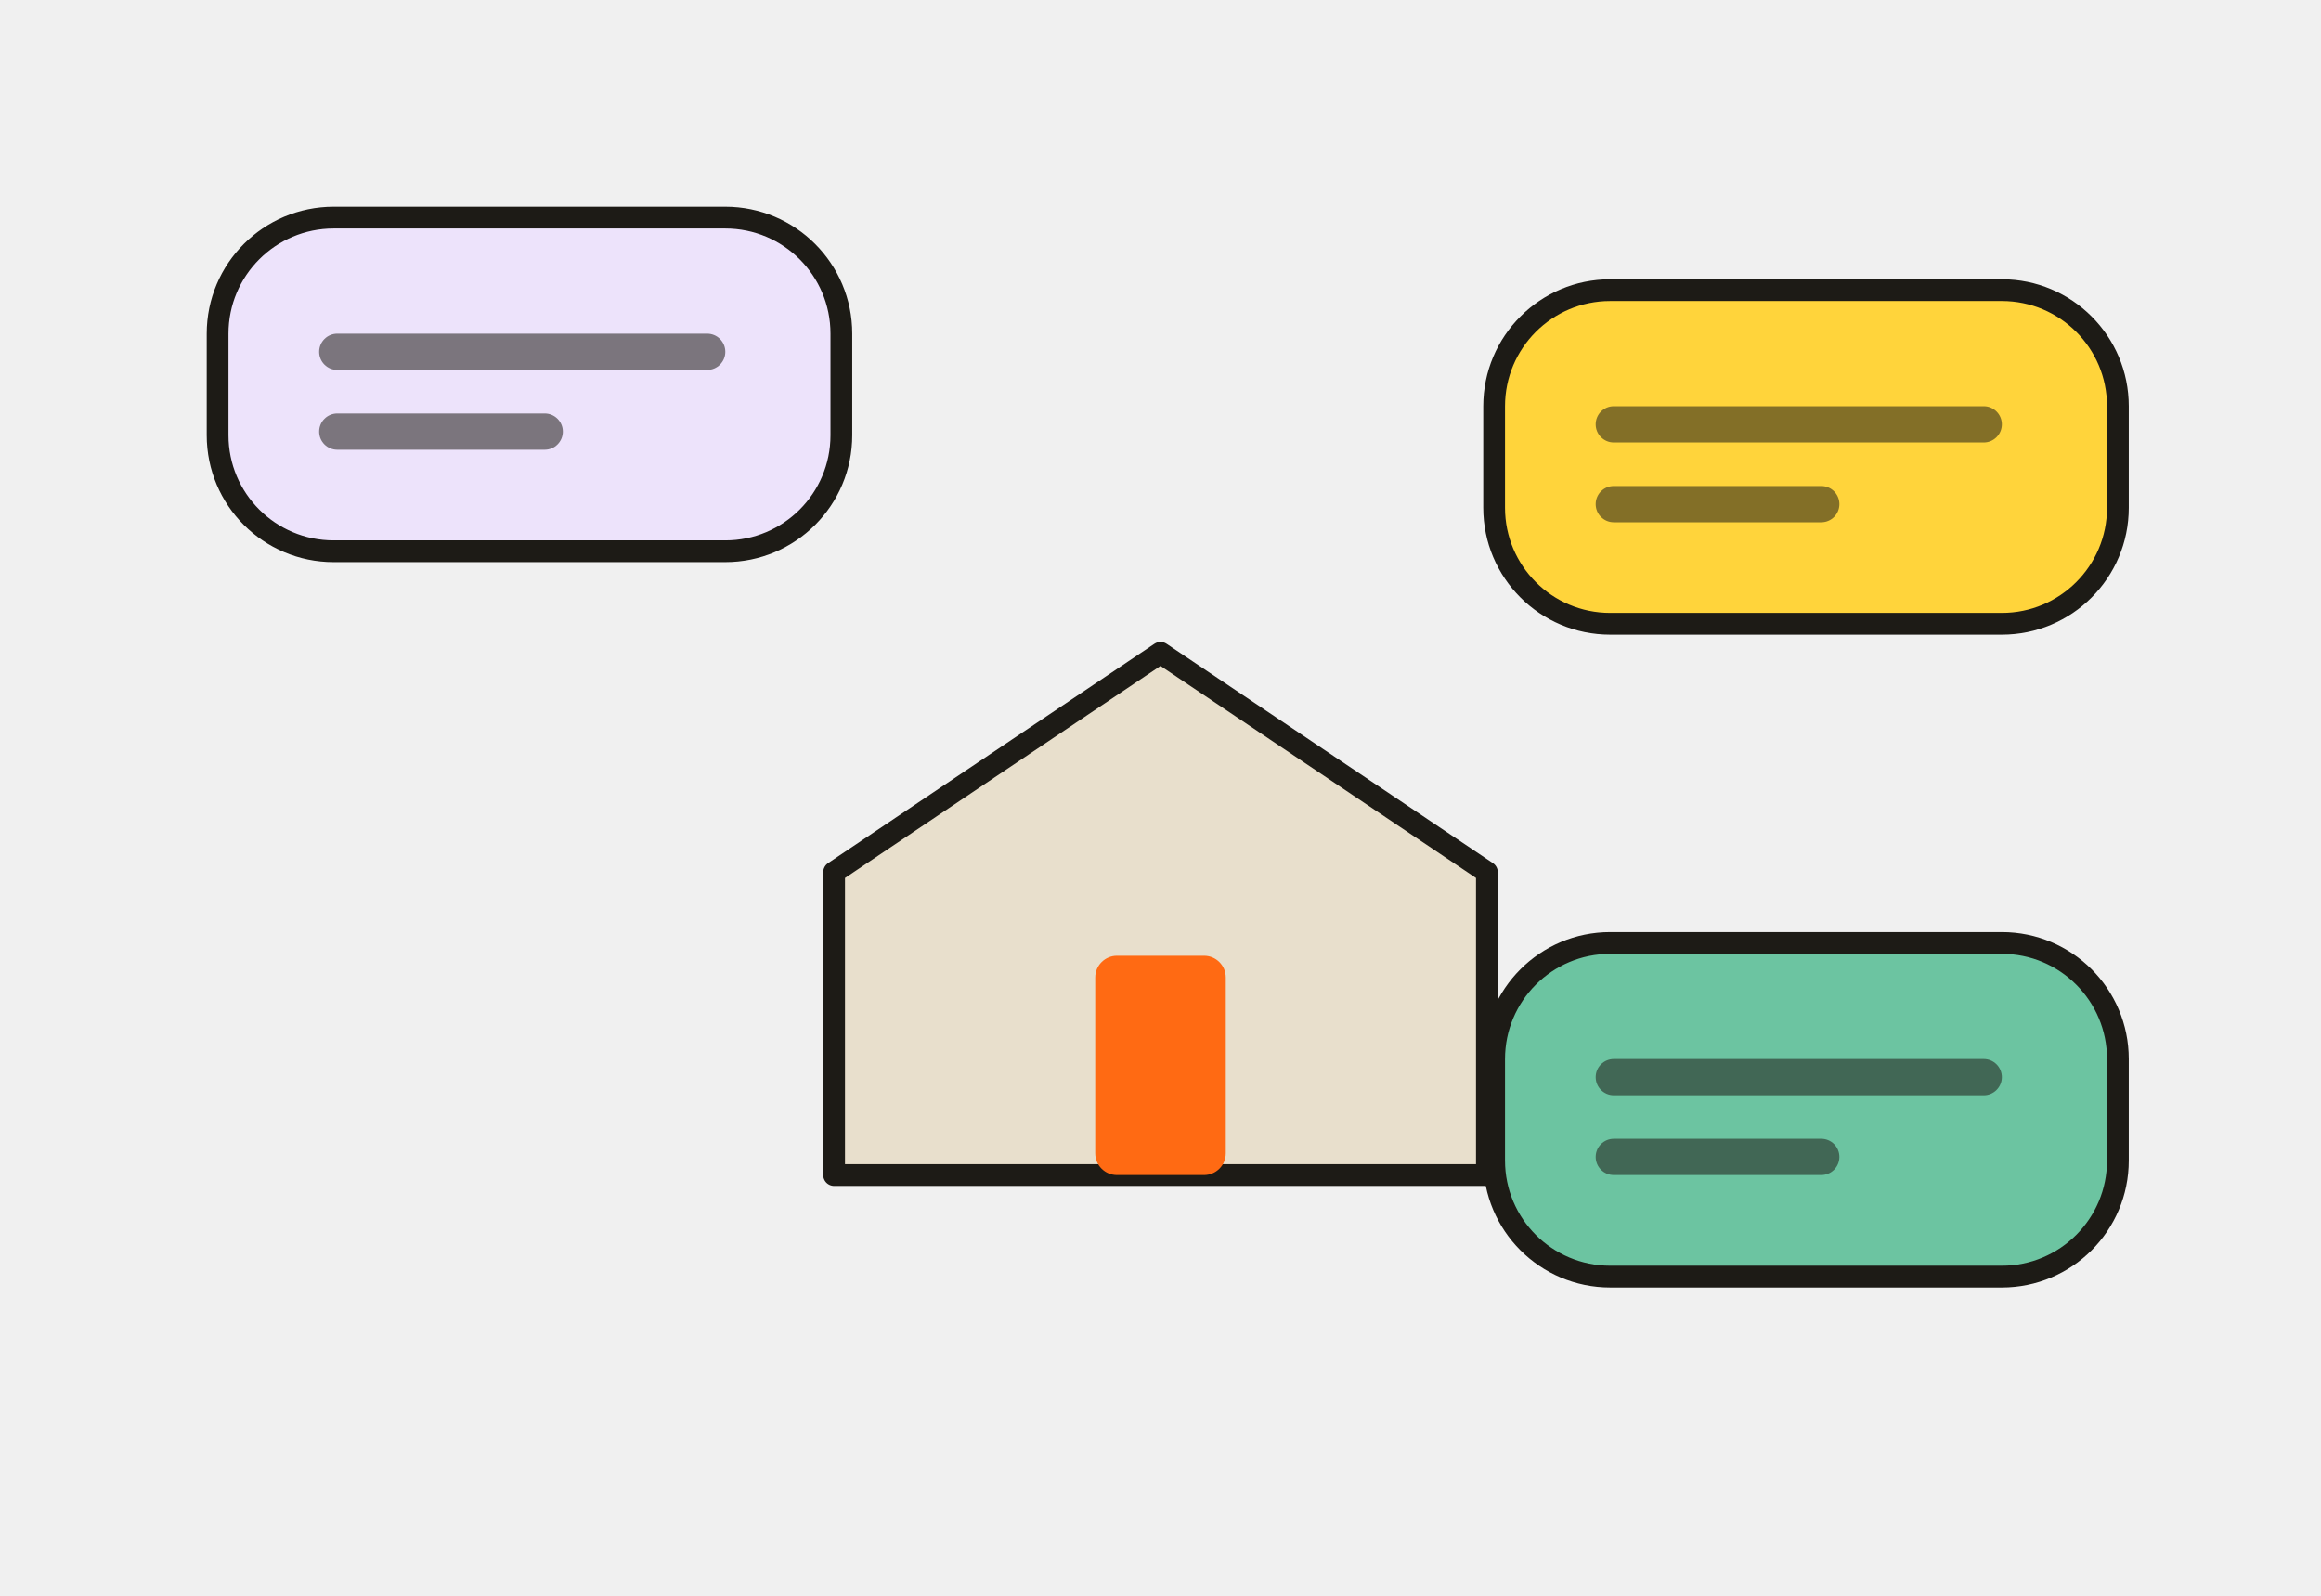
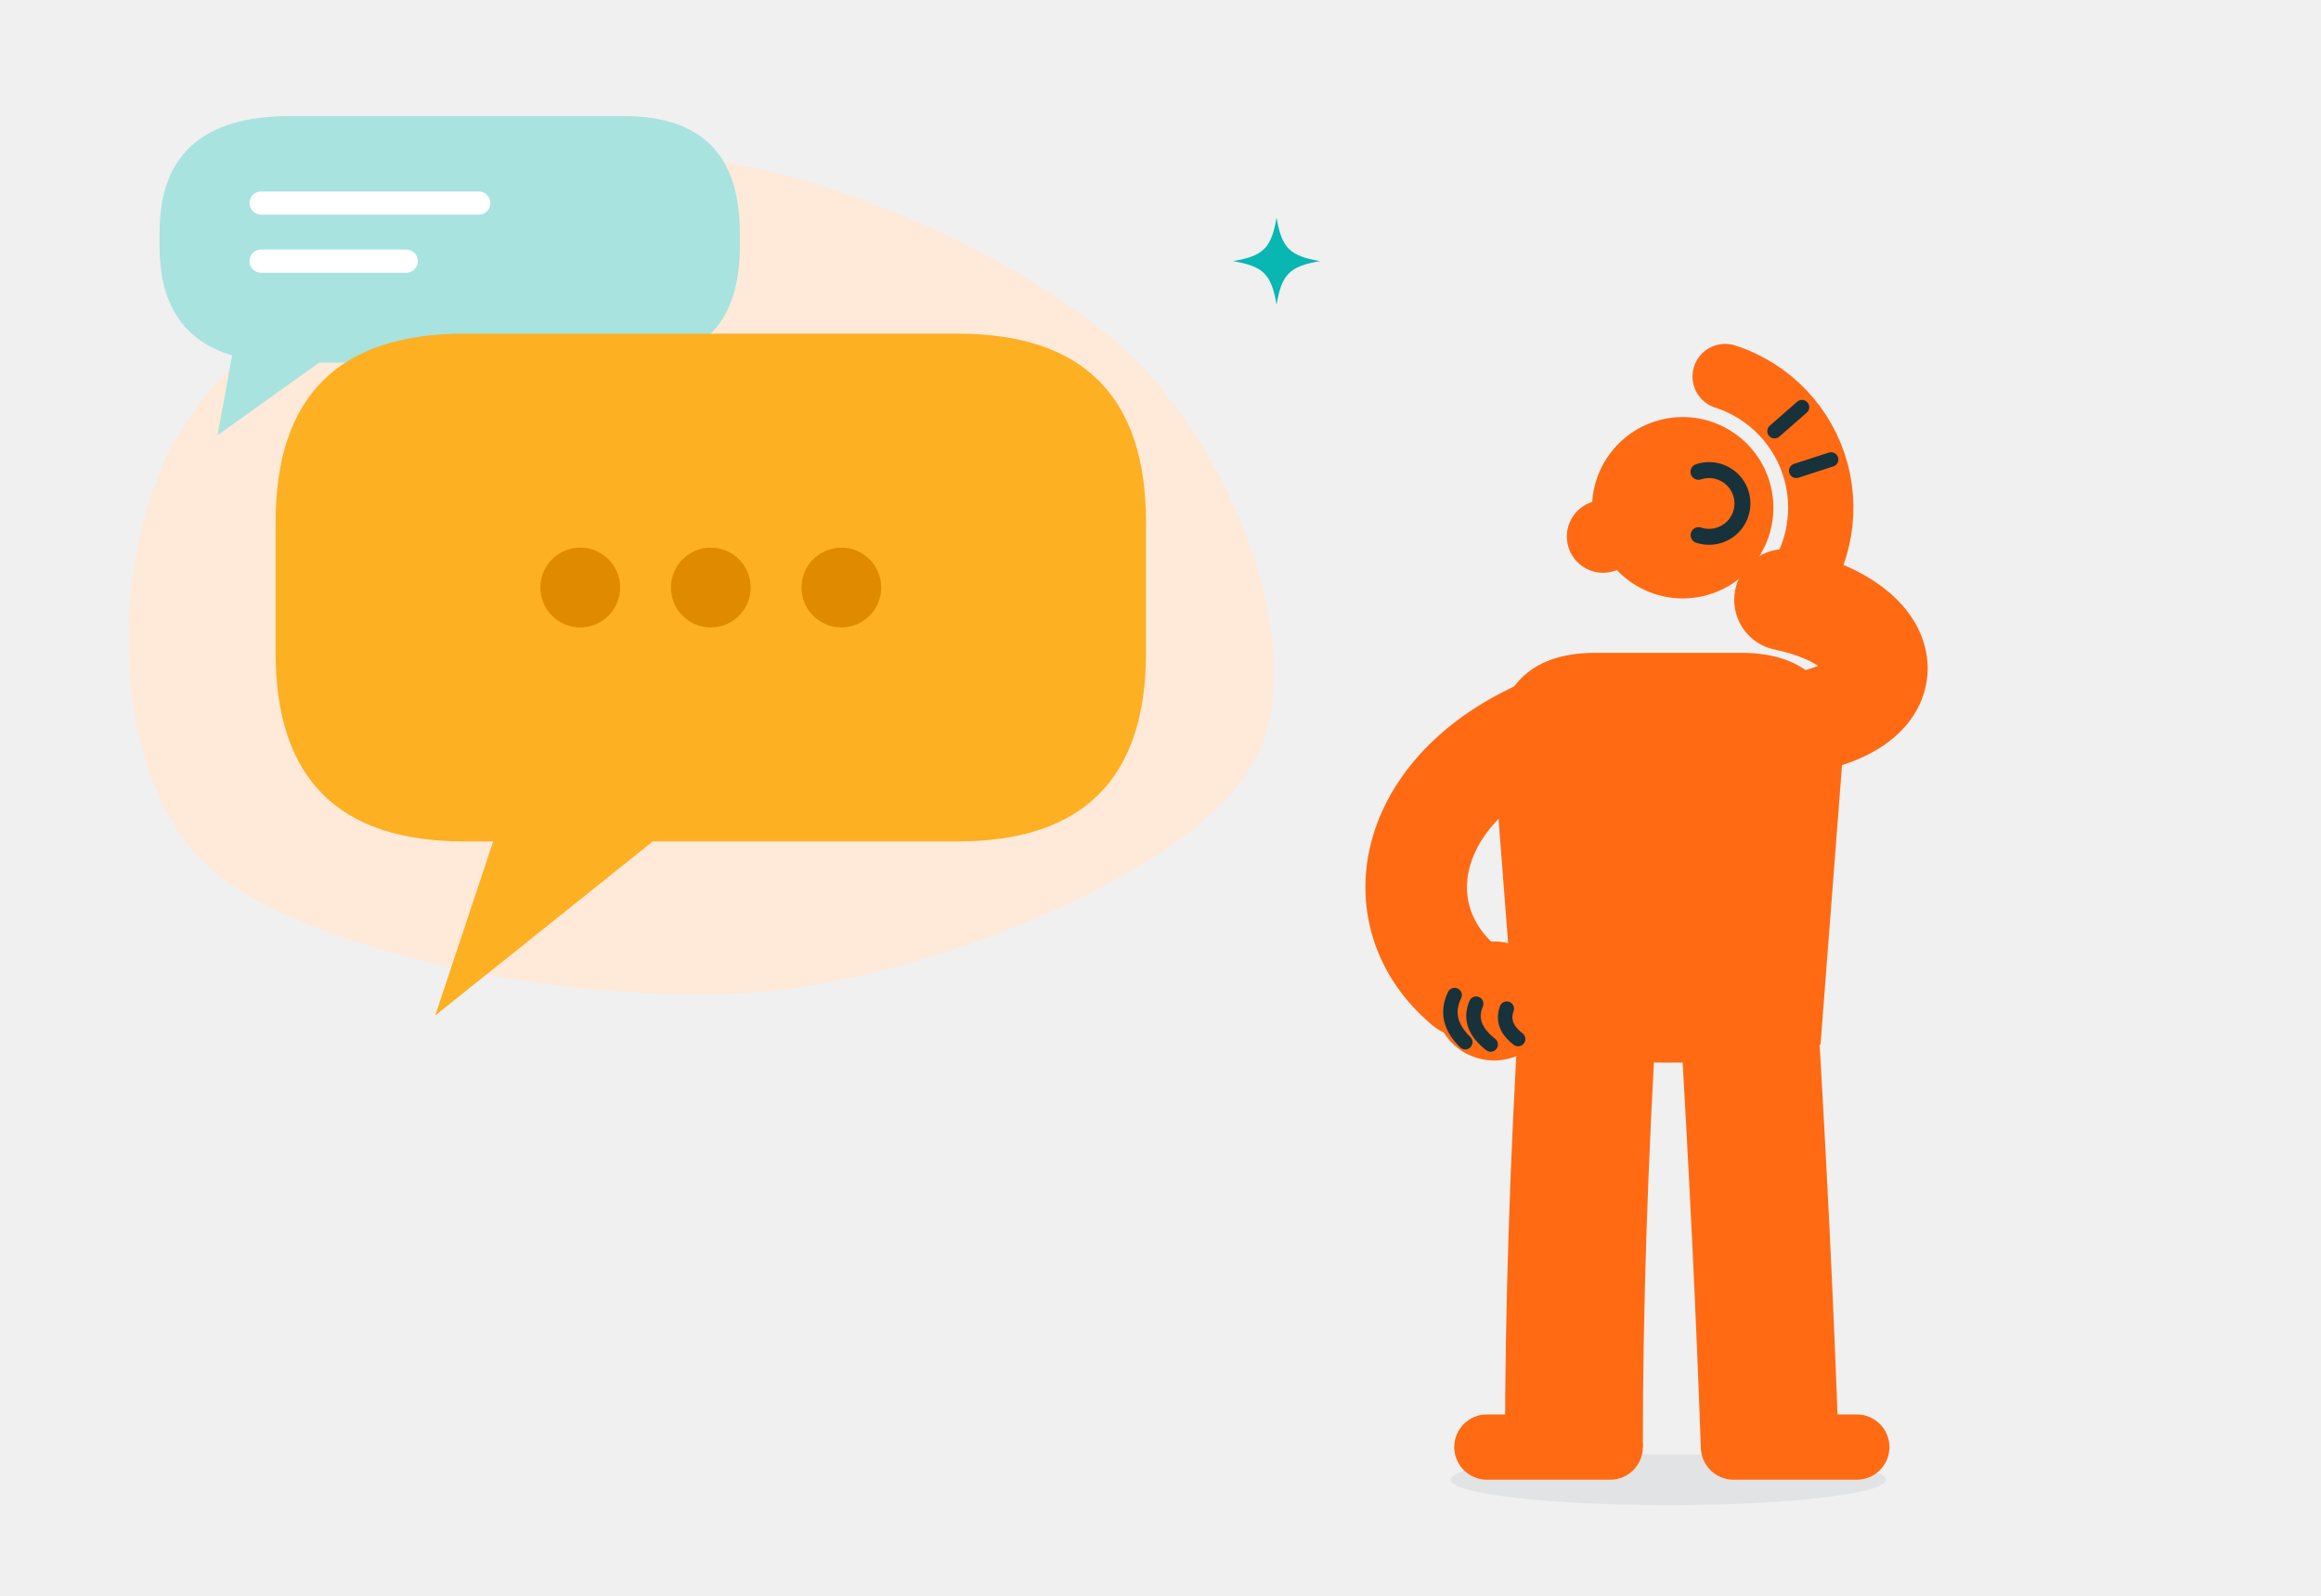
- <svg xmlns="http://www.w3.org/2000/svg" viewBox="0 0 320 220" width="320" height="220" role="img" aria-labelledby="t d">
-   <path d="M115 120.24 L160.0 90 L205 120.24 V162 H115 Z" fill="#E8DFCC" stroke="#1d1b16" stroke-width="3" stroke-linejoin="round" />
-   <rect x="151.0" y="131.76" width="18.0" height="30.24" rx="3" fill="#FF6A13" />
-   <rect x="30" y="30" width="86" height="46" rx="16" fill="#EDE3FB" stroke="#1d1b16" stroke-width="3" />
-   <rect x="44" y="46" width="56" height="5" rx="2.5" fill="#1d1b16" opacity=".55" />
-   <rect x="44" y="57" width="33.6" height="5" rx="2.5" fill="#1d1b16" opacity=".55" />
-   <rect x="206" y="40" width="86" height="46" rx="16" fill="#FFD43B" stroke="#1d1b16" stroke-width="3" />
-   <rect x="220" y="56" width="56" height="5" rx="2.5" fill="#1d1b16" opacity=".55" />
-   <rect x="220" y="67" width="33.6" height="5" rx="2.5" fill="#1d1b16" opacity=".55" />
-   <rect x="206" y="130" width="86" height="46" rx="16" fill="#6CC4A1" stroke="#1d1b16" stroke-width="3" />
-   <rect x="220" y="146" width="56" height="5" rx="2.5" fill="#1d1b16" opacity=".55" />
-   <rect x="220" y="157" width="33.6" height="5" rx="2.5" fill="#1d1b16" opacity=".55" />
+ <svg xmlns="http://www.w3.org/2000/svg" class="rl" viewBox="0 0 320 220" width="320" height="220" role="img" aria-labelledby="rl-t rl-d">
+   <style>.rl .up{animation:rl0 4.2s ease-in-out infinite alternate}@keyframes rl0{to{transform:translateY(-2px)}}.rl .head{animation:rl1 4.8s ease-in-out infinite alternate;transform-box:view-box;transform-origin:232.0px 82.0px}@keyframes rl1{to{transform:rotate(-5deg)}}.rl .dots{animation:rl2 1.8s ease-in-out infinite alternate}@keyframes rl2{to{opacity:.45}}.rl .b2{animation:rl3 3.6s ease-in-out infinite alternate}@keyframes rl3{to{transform:translateY(-2px)}}.rl .spark{animation:rl4 2.6s ease-in-out infinite alternate;transform-box:fill-box;transform-origin:center}@keyframes rl4{to{transform:scale(.6) rotate(20deg);opacity:.6}}@media (prefers-reduced-motion:reduce){.rl,.rl *{animation:none!important}}</style>
+   <path d="M172.6 105.5C164.2 120.1 129.4 134.4 105.4 136.7C81.3 138.9 41.8 131.8 28.3 119.1C14.9 106.3 15.0 76.3 24.5 60.1C34.1 43.8 63.7 23.4 85.6 21.6C107.6 19.7 141.5 35.1 156.0 49.1C170.5 63.1 181.1 90.9 172.6 105.5Z" fill="#ffe9d9" />
+   <g class="spark">
+     <path transform="translate(176 36) scale(0.6)" fill="#08b6b2" d="M0-10C1.2-3 3-1.2 10 0 3 1.2 1.2 3 0 10-1.2 3-3 1.2-10 0-3-1.2-1.2-3 0-10z" />
+   </g>
+   <g class="b2">
+     <path d="M40 16H86Q102 16 102 32V34Q102 50 86 50H44L30 60L32 49Q22 46 22 34V32Q22 16 40 16Z" fill="#a8e3e0" />
+     <path d="M36 28H66M36 36H56" fill="none" stroke="#ffffff" stroke-width="3.2" stroke-linecap="round" stroke-linejoin="round" />
+   </g>
+   <path d="M64 46H132Q158 46 158 72V90Q158 116 132 116H90L60 140L68 116H64Q38 116 38 90V72Q38 46 64 46Z" fill="#fdb022" />
+   <g class="dots">
+     <circle cx="80" cy="81" r="5.5" fill="#e08a00" />
+     <circle cx="98" cy="81" r="5.5" fill="#e08a00" />
+     <circle cx="116" cy="81" r="5.5" fill="#e08a00" />
+   </g>
+   <ellipse cx="230.0" cy="204.0" rx="30" ry="3.5" fill="#17323a" fill-opacity=".07" />
+   <g transform="translate(230 204) scale(1.0)">
+     <path d="M-11 -66Q-13 -33.0 -13 -4.5" fill="none" stroke="#ff6a13" stroke-width="19" stroke-linecap="butt" stroke-linejoin="round" />
+     <rect x="-29.5" y="-9.0" width="26" height="9" rx="4.5" fill="#ff6a13" />
+     <path d="M11 -66Q13 -33.0 14 -4.5" fill="none" stroke="#ff6a13" stroke-width="19" stroke-linecap="butt" stroke-linejoin="round" />
+     <rect x="4.5" y="-9.0" width="26" height="9" rx="4.5" fill="#ff6a13" />
+   </g>
+   <g class="up">
+     <g transform="translate(230 204) scale(1.0)">
+       <path d="M-24 -99Q-24 -114 -10 -114H10Q24 -114 24 -99L21 -60Q0 -55 -21 -60Z" fill="#ff6a13" />
+       <path d="M-16 -104C-36 -96 -40 -78 -28 -68" fill="none" stroke="#ff6a13" stroke-width="14" stroke-linecap="round" stroke-linejoin="round" />
+       <g transform="translate(-24 -66) rotate(200)">
+         <circle r="8.2" fill="#ff6a13" />
+         <path d="M-1.6-5.8q4 1.3 3.8 4.6M1.8-6.7q4 1.8 3.6 5.6M-4.9-3.8q2.9 0.9 2.9 3.4" fill="none" stroke="#17323a" stroke-width="2.0" stroke-linecap="round" stroke-linejoin="round" />
+       </g>
+     </g>
+     <g class="head">
+       <g transform="translate(230 204) scale(1.0)">
+         <g transform="translate(2 -134) rotate(-10) scale(-1 1)">
+           <circle r="12.5" fill="#ff6a13" />
+           <circle cx="11.5" cy="2" r="5" fill="#ff6a13" />
+           <path d="M-3 -4.5a4.6 4.6 0 1 0 1.5 8.6" fill="none" stroke="#17323a" stroke-width="2.2" stroke-linecap="round" stroke-linejoin="round" />
+         </g>
+         <g transform="rotate(-10 2 -134)">
+           <path d="M10.9 -150.8A19 19 0 0 1 13.7 -119.0" fill="none" stroke="#ff6a13" stroke-width="9" stroke-linecap="round" stroke-linejoin="round" />
+           <path d="M16.3 -142.2L20.6 -144.8" fill="none" stroke="#17323a" stroke-width="2.0" stroke-linecap="round" stroke-linejoin="round" />
+           <path d="M18.3 -136.3L23.3 -137.0" fill="none" stroke="#17323a" stroke-width="2.0" stroke-linecap="round" stroke-linejoin="round" />
+         </g>
+         <path d="M16 -104C34 -106 32 -118 16.1 -121.3" fill="none" stroke="#ff6a13" stroke-width="14" stroke-linecap="round" stroke-linejoin="round" />
+       </g>
+     </g>
+   </g>
</svg>
